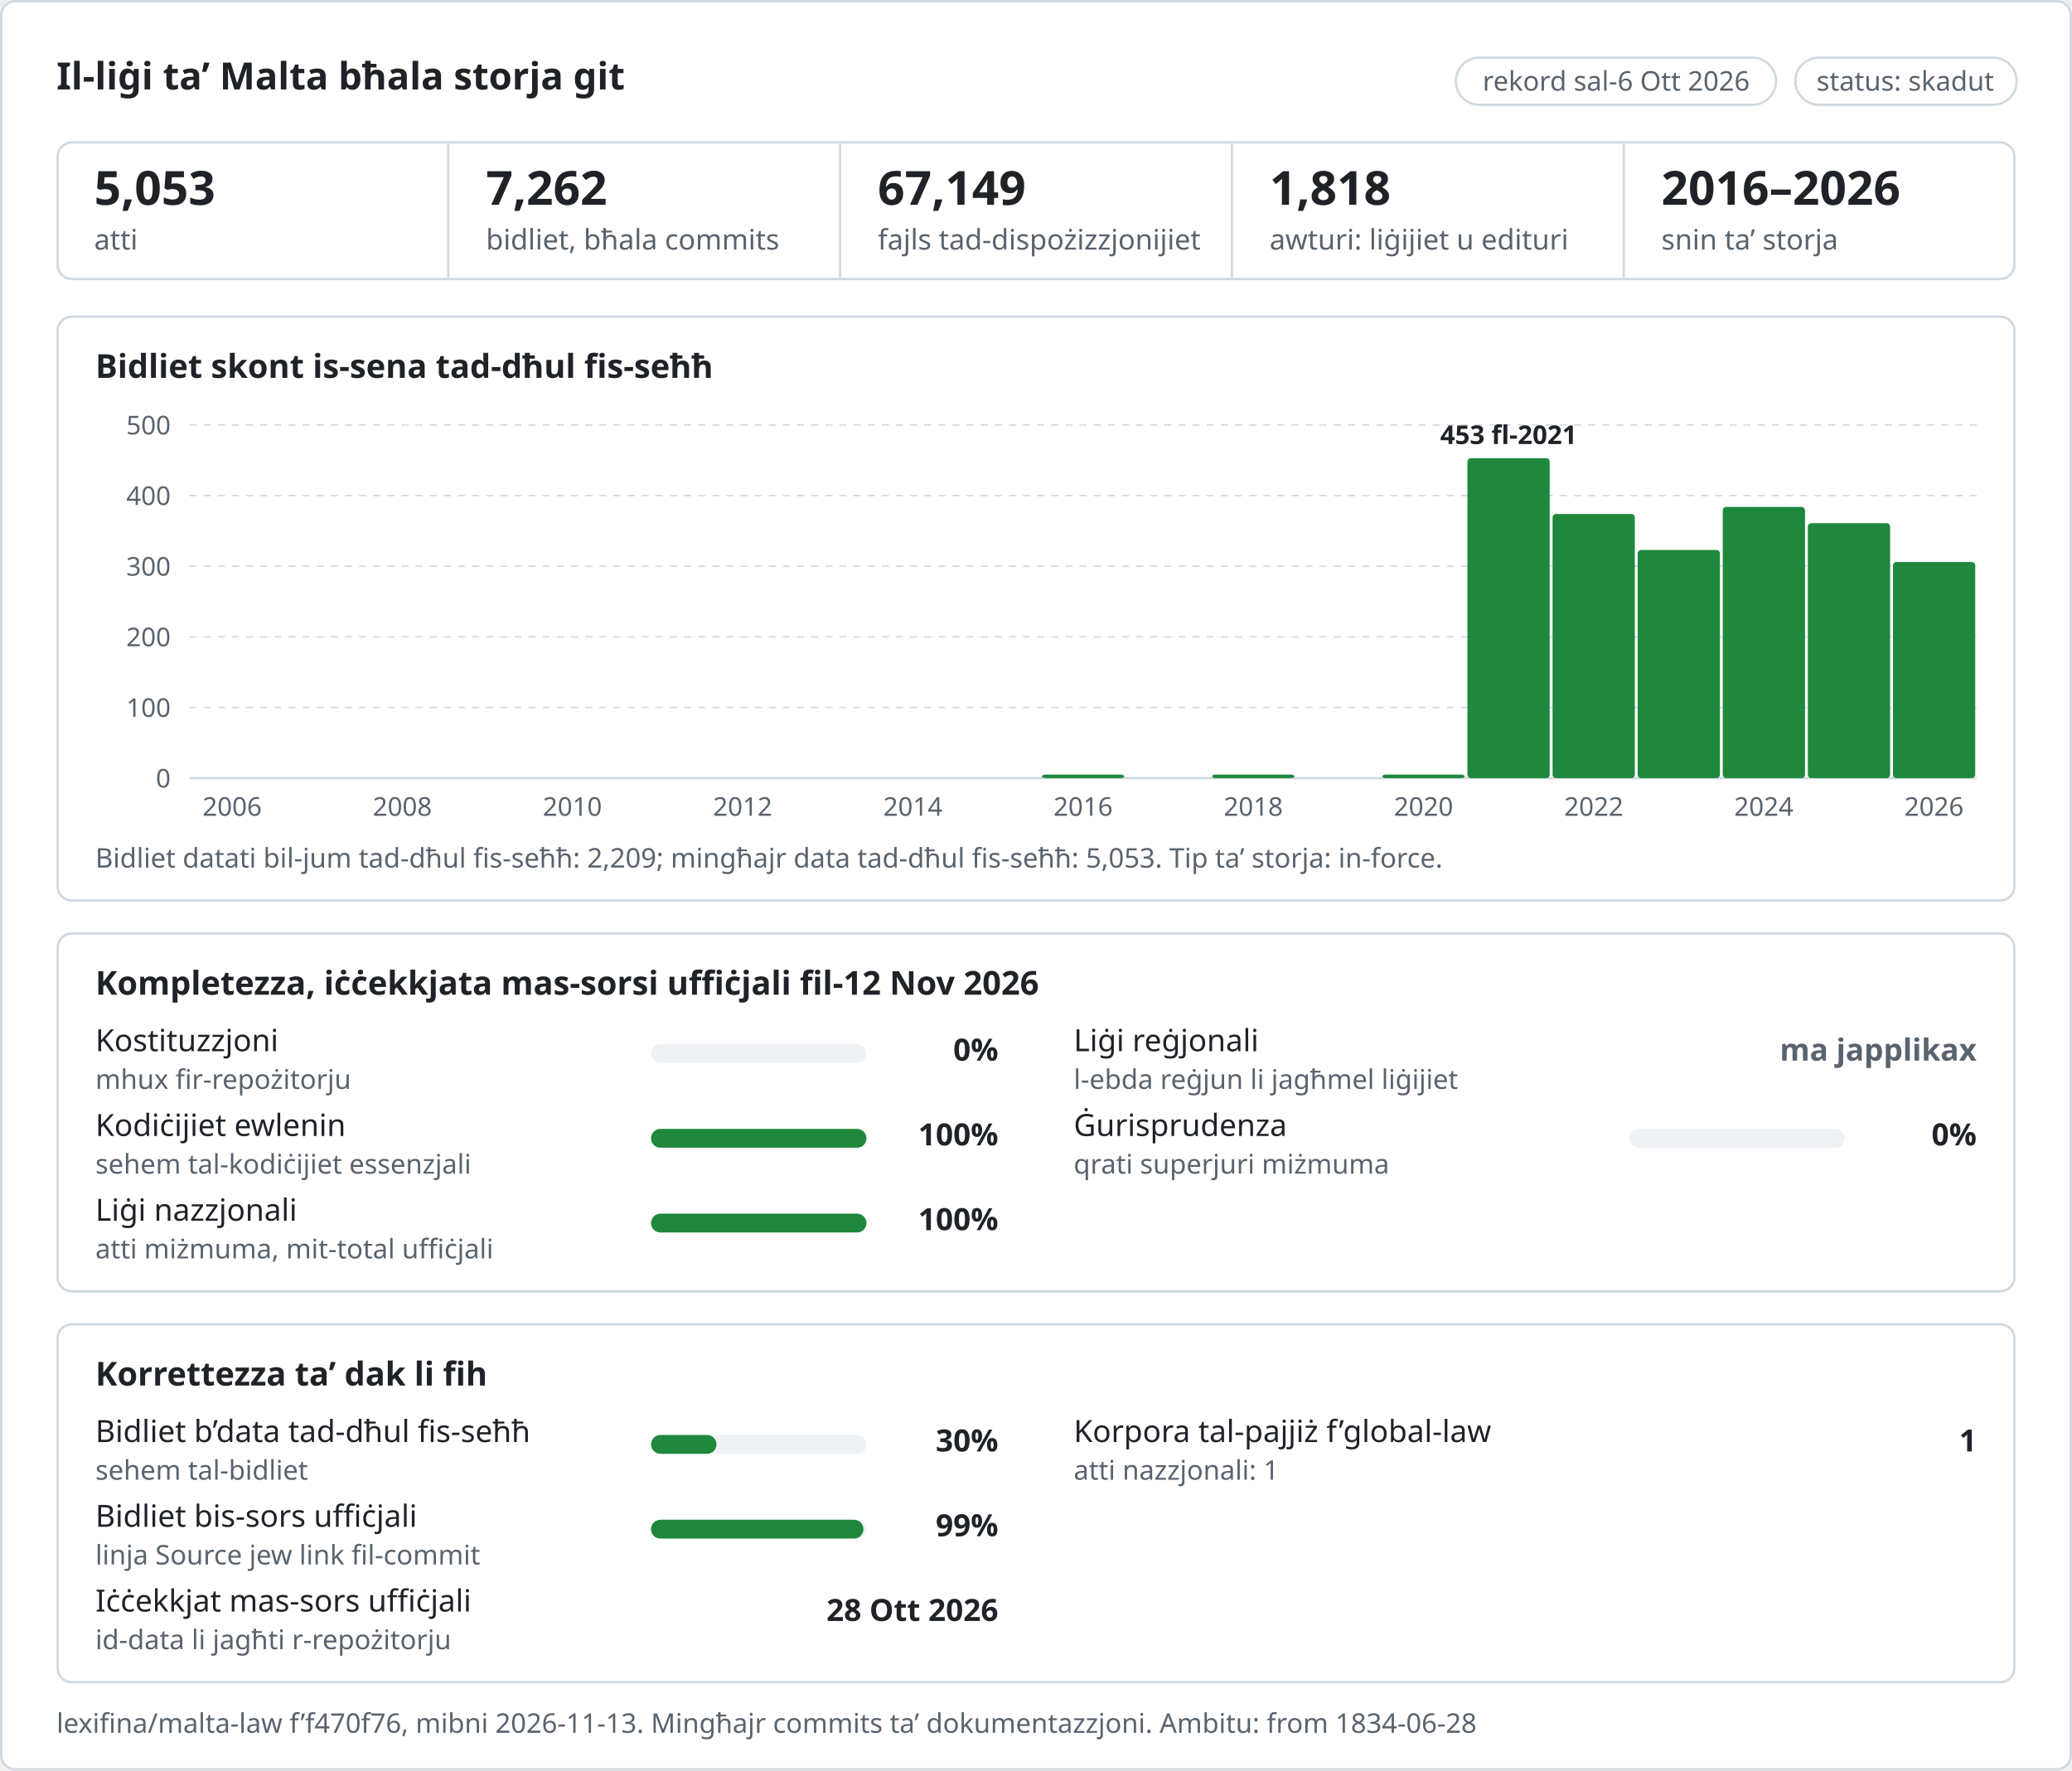
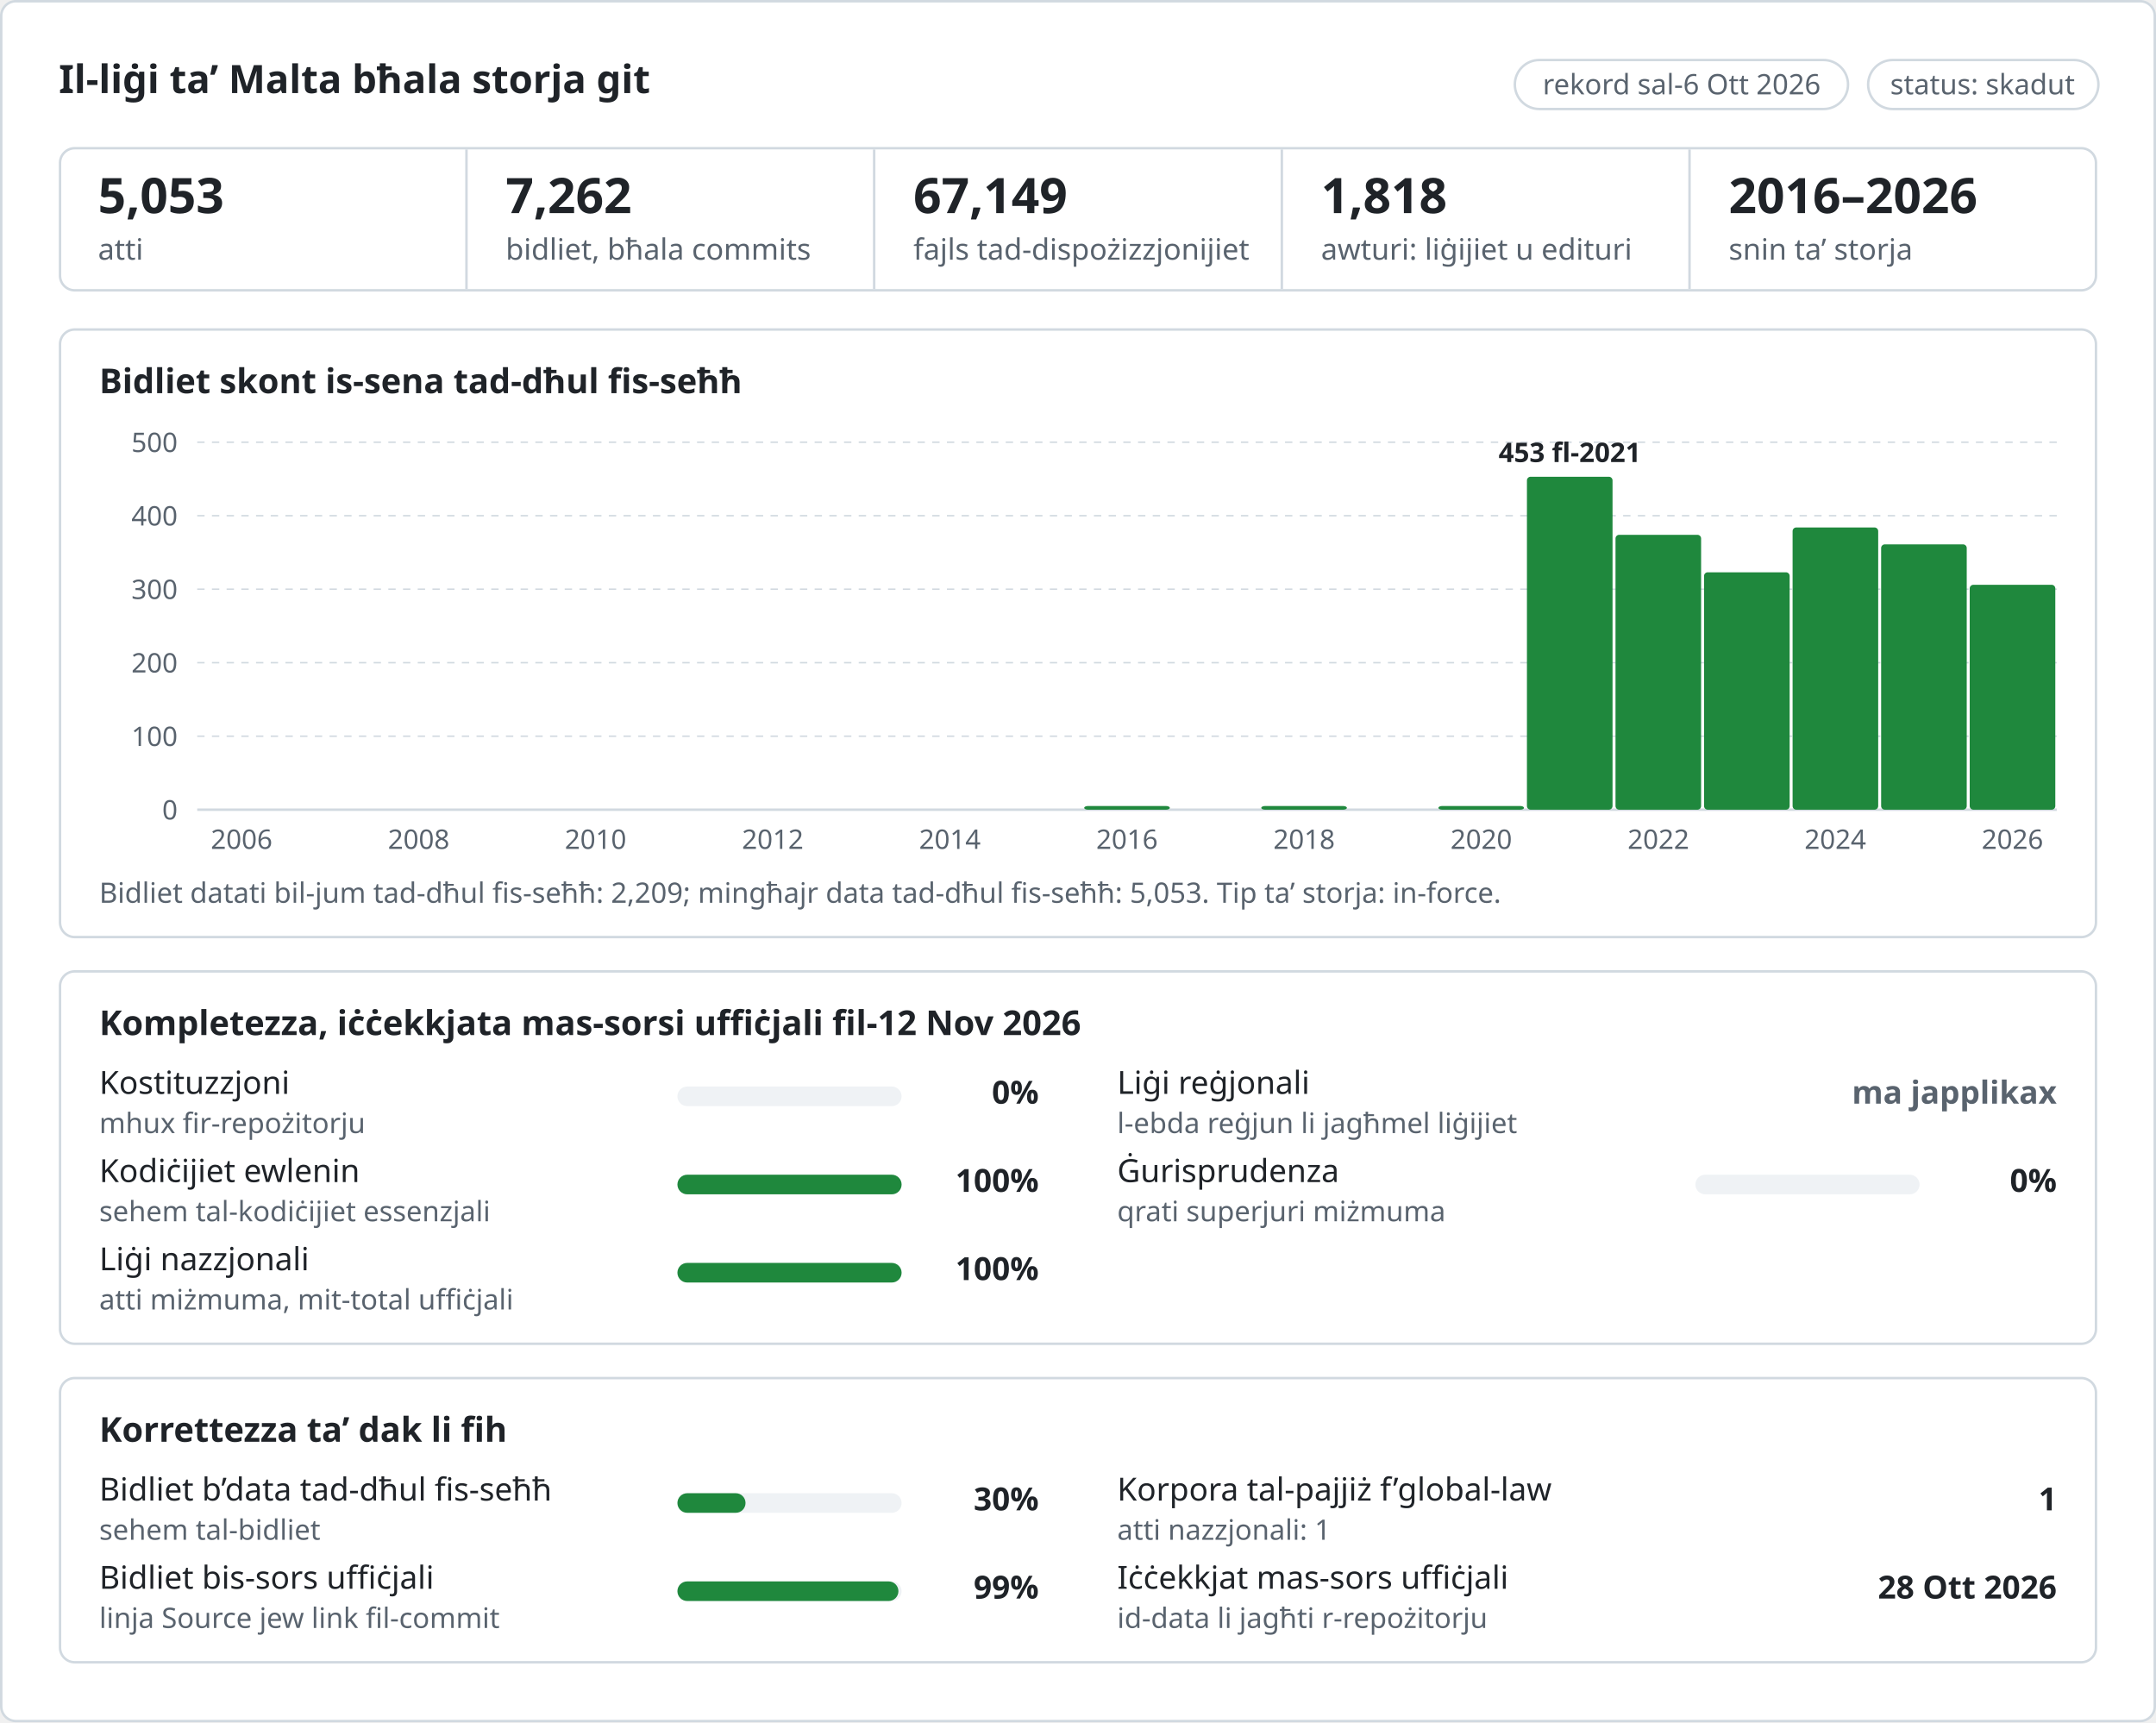
- <svg xmlns="http://www.w3.org/2000/svg" width="880" height="752" viewBox="0 0 880 752" font-family="-apple-system,BlinkMacSystemFont,Segoe UI,Noto Sans,Helvetica,Arial,sans-serif">
-   <rect x="0.5" y="0.5" width="879" height="751" rx="6" fill="#ffffff" stroke="#d1d9e0" />
+ <svg xmlns="http://www.w3.org/2000/svg" width="880" height="703" viewBox="0 0 880 703" font-family="-apple-system,BlinkMacSystemFont,Segoe UI,Noto Sans,Helvetica,Arial,sans-serif">
+   <rect x="0.5" y="0.5" width="879" height="702" rx="6" fill="#ffffff" stroke="#d1d9e0" />
  <text x="24" y="38" font-size="16" font-weight="600" fill="#1f2328">Il-liġi ta’ Malta bħala storja git</text>
  <rect x="618.3" y="24.5" width="136" height="20" rx="10" fill="none" stroke="#d1d9e0" />
  <text x="686.4" y="38.5" font-size="11.5" font-weight="500" text-anchor="middle" fill="#59636e">rekord sal-6 Ott 2026</text>
  <rect x="762.5" y="24.5" width="94" height="20" rx="10" fill="none" stroke="#d1d9e0" />
  <text x="809.2" y="38.5" font-size="11.5" font-weight="500" text-anchor="middle" fill="#59636e">status: skadut</text>
  <rect x="24.5" y="60.5" width="831" height="58" rx="6" fill="#ffffff" stroke="#d1d9e0" />
  <text x="40.0" y="87" font-size="20" font-weight="600" fill="#1f2328">5,053</text>
  <text x="40.0" y="106" font-size="12" fill="#59636e">atti</text>
  <line x1="190.4" y1="61" x2="190.4" y2="118" stroke="#d1d9e0" />
  <text x="206.4" y="87" font-size="20" font-weight="600" fill="#1f2328">7,262</text>
  <text x="206.4" y="106" font-size="12" fill="#59636e">bidliet, bħala commits</text>
  <line x1="356.8" y1="61" x2="356.8" y2="118" stroke="#d1d9e0" />
  <text x="372.8" y="87" font-size="20" font-weight="600" fill="#1f2328">67,149</text>
  <text x="372.8" y="106" font-size="12" fill="#59636e" textLength="142" lengthAdjust="spacingAndGlyphs">fajls tad-dispożizzjonijiet</text>
  <line x1="523.2" y1="61" x2="523.2" y2="118" stroke="#d1d9e0" />
  <text x="539.2" y="87" font-size="20" font-weight="600" fill="#1f2328">1,818</text>
  <text x="539.2" y="106" font-size="12" fill="#59636e">awturi: liġijiet u edituri</text>
  <line x1="689.6" y1="61" x2="689.6" y2="118" stroke="#d1d9e0" />
  <text x="705.6" y="87" font-size="20" font-weight="600" fill="#1f2328">2016–2026</text>
  <text x="705.6" y="106" font-size="12" fill="#59636e">snin ta’ storja</text>
  <rect x="24.5" y="134.5" width="831" height="248" rx="6" fill="#ffffff" stroke="#d1d9e0" />
  <text x="40.5" y="160.5" font-size="14" font-weight="600" fill="#1f2328">Bidliet skont is-sena tad-dħul fis-seħħ</text>
  <line x1="80.5" y1="330.5" x2="839.5" y2="330.5" stroke="#d1d9e0" stroke-width="1" />
  <text x="72.5" y="334.5" font-size="11" text-anchor="end" fill="#59636e">0</text>
  <line x1="80.5" y1="300.5" x2="839.5" y2="300.5" stroke="#d1d9e0" stroke-width="0.6" stroke-dasharray="3 3" />
  <text x="72.5" y="304.5" font-size="11" text-anchor="end" fill="#59636e">100</text>
  <line x1="80.5" y1="270.5" x2="839.5" y2="270.5" stroke="#d1d9e0" stroke-width="0.6" stroke-dasharray="3 3" />
  <text x="72.5" y="274.5" font-size="11" text-anchor="end" fill="#59636e">200</text>
  <line x1="80.5" y1="240.5" x2="839.5" y2="240.5" stroke="#d1d9e0" stroke-width="0.6" stroke-dasharray="3 3" />
  <text x="72.5" y="244.5" font-size="11" text-anchor="end" fill="#59636e">300</text>
  <line x1="80.5" y1="210.5" x2="839.5" y2="210.5" stroke="#d1d9e0" stroke-width="0.6" stroke-dasharray="3 3" />
  <text x="72.5" y="214.5" font-size="11" text-anchor="end" fill="#59636e">400</text>
  <line x1="80.5" y1="180.5" x2="839.5" y2="180.5" stroke="#d1d9e0" stroke-width="0.6" stroke-dasharray="3 3" />
  <text x="72.5" y="184.5" font-size="11" text-anchor="end" fill="#59636e">500</text>
  <text x="98.6" y="346.5" font-size="11" text-anchor="middle" fill="#59636e">2006</text>
  <text x="170.9" y="346.5" font-size="11" text-anchor="middle" fill="#59636e">2008</text>
  <text x="243.1" y="346.5" font-size="11" text-anchor="middle" fill="#59636e">2010</text>
  <text x="315.4" y="346.5" font-size="11" text-anchor="middle" fill="#59636e">2012</text>
  <text x="387.7" y="346.5" font-size="11" text-anchor="middle" fill="#59636e">2014</text>
  <rect x="442.53" y="329.0" width="34.94" height="1.5" rx="1.5" fill="#1f883d" />
  <text x="460.0" y="346.5" font-size="11" text-anchor="middle" fill="#59636e">2016</text>
  <rect x="514.81" y="329.0" width="34.94" height="1.5" rx="1.5" fill="#1f883d" />
  <text x="532.3" y="346.5" font-size="11" text-anchor="middle" fill="#59636e">2018</text>
  <rect x="587.10" y="329.0" width="34.94" height="1.5" rx="1.5" fill="#1f883d" />
  <text x="604.6" y="346.5" font-size="11" text-anchor="middle" fill="#59636e">2020</text>
  <rect x="623.24" y="194.6" width="34.94" height="135.9" rx="1.5" fill="#1f883d" />
  <text x="640.7" y="188.6" font-size="11" font-weight="600" text-anchor="middle" fill="#1f2328">453 fl-2021</text>
  <rect x="659.39" y="218.3" width="34.94" height="112.2" rx="1.5" fill="#1f883d" />
  <text x="676.9" y="346.5" font-size="11" text-anchor="middle" fill="#59636e">2022</text>
  <rect x="695.53" y="233.6" width="34.94" height="96.9" rx="1.5" fill="#1f883d" />
  <rect x="731.67" y="215.3" width="34.94" height="115.2" rx="1.5" fill="#1f883d" />
  <text x="749.1" y="346.5" font-size="11" text-anchor="middle" fill="#59636e">2024</text>
  <rect x="767.81" y="222.2" width="34.94" height="108.3" rx="1.5" fill="#1f883d" />
  <rect x="803.96" y="238.7" width="34.94" height="91.8" rx="1.5" fill="#1f883d" />
  <text x="821.4" y="346.5" font-size="11" text-anchor="middle" fill="#59636e">2026</text>
  <text x="40.5" y="368.5" font-size="11.5" fill="#59636e">Bidliet datati bil-jum tad-dħul fis-seħħ: 2,209; mingħajr data tad-dħul fis-seħħ: 5,053. Tip ta’ storja: in-force.</text>
  <rect x="24.5" y="396.5" width="831" height="152" rx="6" fill="#ffffff" stroke="#d1d9e0" />
  <text x="40.5" y="422.5" font-size="14" font-weight="600" fill="#1f2328">Kompletezza, iċċekkjata mas-sorsi uffiċjali fil-12 Nov 2026</text>
  <text x="40.5" y="446.5" font-size="13" fill="#1f2328">Kostituzzjoni</text>
  <text x="40.5" y="462.5" font-size="11.5" fill="#59636e">mhux fir-repożitorju</text>
  <g>
    <rect x="276.5" y="443.5" width="91.5" height="8" rx="4" fill="#eff2f5" />
  </g>
  <text x="424.0" y="450.5" font-size="13" font-weight="600" text-anchor="end" fill="#1f2328">0%</text>
  <text x="40.5" y="482.5" font-size="13" fill="#1f2328">Kodiċijiet ewlenin</text>
  <text x="40.5" y="498.5" font-size="11.5" fill="#59636e">sehem tal-kodiċijiet essenzjali</text>
  <g>
    <rect x="276.5" y="479.5" width="91.5" height="8" rx="4" fill="#eff2f5" />
    <rect x="276.5" y="479.5" width="91.5" height="8" rx="4" fill="#1f883d" />
  </g>
  <text x="424.0" y="486.5" font-size="13" font-weight="600" text-anchor="end" fill="#1f2328">100%</text>
  <text x="40.5" y="518.5" font-size="13" fill="#1f2328">Liġi nazzjonali</text>
  <text x="40.5" y="534.5" font-size="11.5" fill="#59636e">atti miżmuma, mit-total uffiċjali</text>
  <g>
    <rect x="276.5" y="515.5" width="91.5" height="8" rx="4" fill="#eff2f5" />
    <rect x="276.5" y="515.5" width="91.5" height="8" rx="4" fill="#1f883d" />
  </g>
  <text x="424.0" y="522.5" font-size="13" font-weight="600" text-anchor="end" fill="#1f2328">100%</text>
  <text x="456.0" y="446.5" font-size="13" fill="#1f2328">Liġi reġjonali</text>
  <text x="456.0" y="462.5" font-size="11.5" fill="#59636e">l-ebda reġjun li jagħmel liġijiet</text>
  <text x="839.5" y="450.5" font-size="13" font-weight="600" text-anchor="end" fill="#59636e">ma japplikax</text>
  <text x="456.0" y="482.5" font-size="13" fill="#1f2328">Ġurisprudenza</text>
  <text x="456.0" y="498.5" font-size="11.5" fill="#59636e">qrati superjuri miżmuma</text>
  <g>
    <rect x="692.0" y="479.5" width="91.5" height="8" rx="4" fill="#eff2f5" />
  </g>
  <text x="839.5" y="486.5" font-size="13" font-weight="600" text-anchor="end" fill="#1f2328">0%</text>
-   <rect x="24.5" y="562.5" width="831" height="152" rx="6" fill="#ffffff" stroke="#d1d9e0" />
+   <rect x="24.5" y="562.5" width="831" height="116" rx="6" fill="#ffffff" stroke="#d1d9e0" />
  <text x="40.5" y="588.5" font-size="14" font-weight="600" fill="#1f2328">Korrettezza ta’ dak li fih</text>
  <text x="40.5" y="612.5" font-size="13" fill="#1f2328">Bidliet b’data tad-dħul fis-seħħ</text>
  <text x="40.5" y="628.5" font-size="11.5" fill="#59636e">sehem tal-bidliet</text>
  <g>
    <rect x="276.5" y="609.5" width="91.5" height="8" rx="4" fill="#eff2f5" />
    <rect x="276.5" y="609.5" width="27.8" height="8" rx="4" fill="#1f883d" />
  </g>
  <text x="424.0" y="616.5" font-size="13" font-weight="600" text-anchor="end" fill="#1f2328">30%</text>
  <text x="40.5" y="648.5" font-size="13" fill="#1f2328">Bidliet bis-sors uffiċjali</text>
  <text x="40.5" y="664.5" font-size="11.5" fill="#59636e">linja Source jew link fil-commit</text>
  <g>
    <rect x="276.5" y="645.5" width="91.5" height="8" rx="4" fill="#eff2f5" />
    <rect x="276.5" y="645.5" width="90.2" height="8" rx="4" fill="#1f883d" />
  </g>
  <text x="424.0" y="652.5" font-size="13" font-weight="600" text-anchor="end" fill="#1f2328">99%</text>
-   <text x="40.5" y="684.5" font-size="13" fill="#1f2328">Iċċekkjat mas-sors uffiċjali</text>
-   <text x="40.5" y="700.5" font-size="11.5" fill="#59636e">id-data li jagħti r-repożitorju</text>
-   <text x="424.0" y="688.5" font-size="13" font-weight="600" text-anchor="end" fill="#1f2328">28 Ott 2026</text>
  <text x="456.0" y="612.5" font-size="13" fill="#1f2328">Korpora tal-pajjiż f’global-law</text>
  <text x="456.0" y="628.5" font-size="11.5" fill="#59636e">atti nazzjonali: 1</text>
  <text x="839.5" y="616.5" font-size="13" font-weight="600" text-anchor="end" fill="#1f2328">1</text>
-   <text x="24" y="736" font-size="11.5" fill="#59636e">lexifina/malta-law f’f470f76, mibni 2026-11-13. Mingħajr commits ta’ dokumentazzjoni. Ambitu: from 1834-06-28</text>
+   <text x="456.0" y="648.5" font-size="13" fill="#1f2328">Iċċekkjat mas-sors uffiċjali</text>
+   <text x="456.0" y="664.5" font-size="11.5" fill="#59636e">id-data li jagħti r-repożitorju</text>
+   <text x="839.5" y="652.5" font-size="13" font-weight="600" text-anchor="end" fill="#1f2328">28 Ott 2026</text>
</svg>
